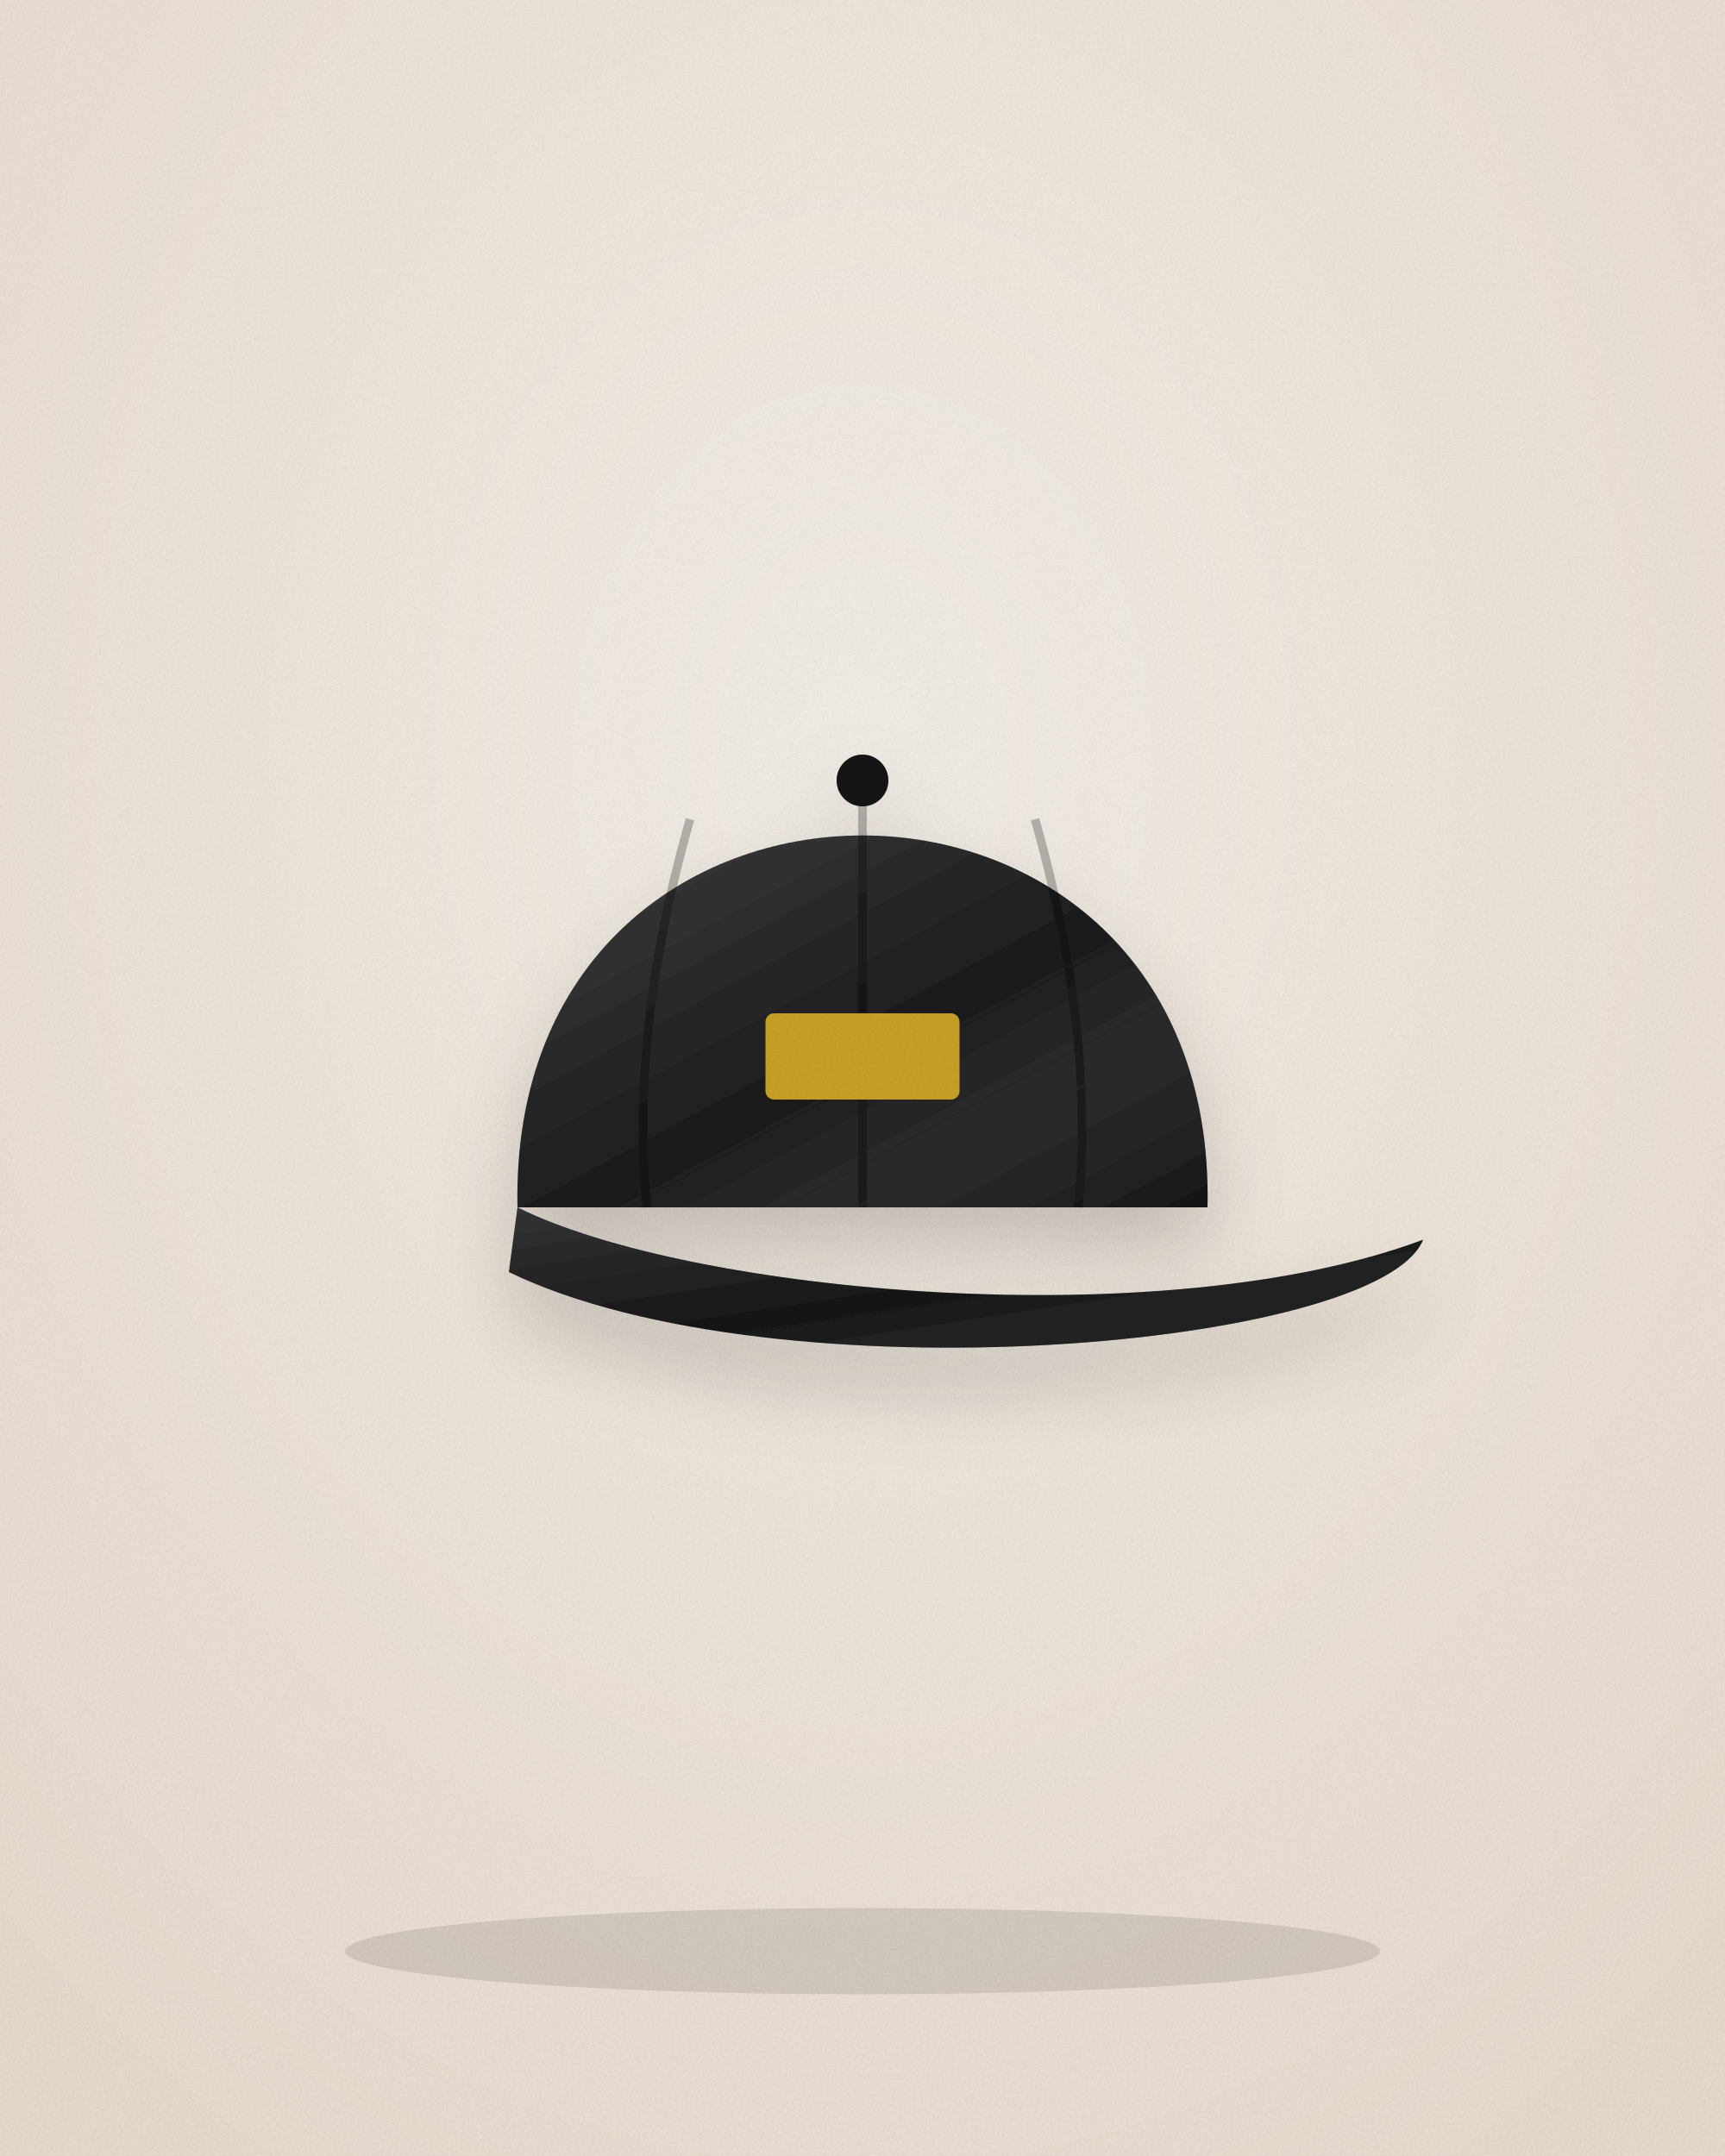
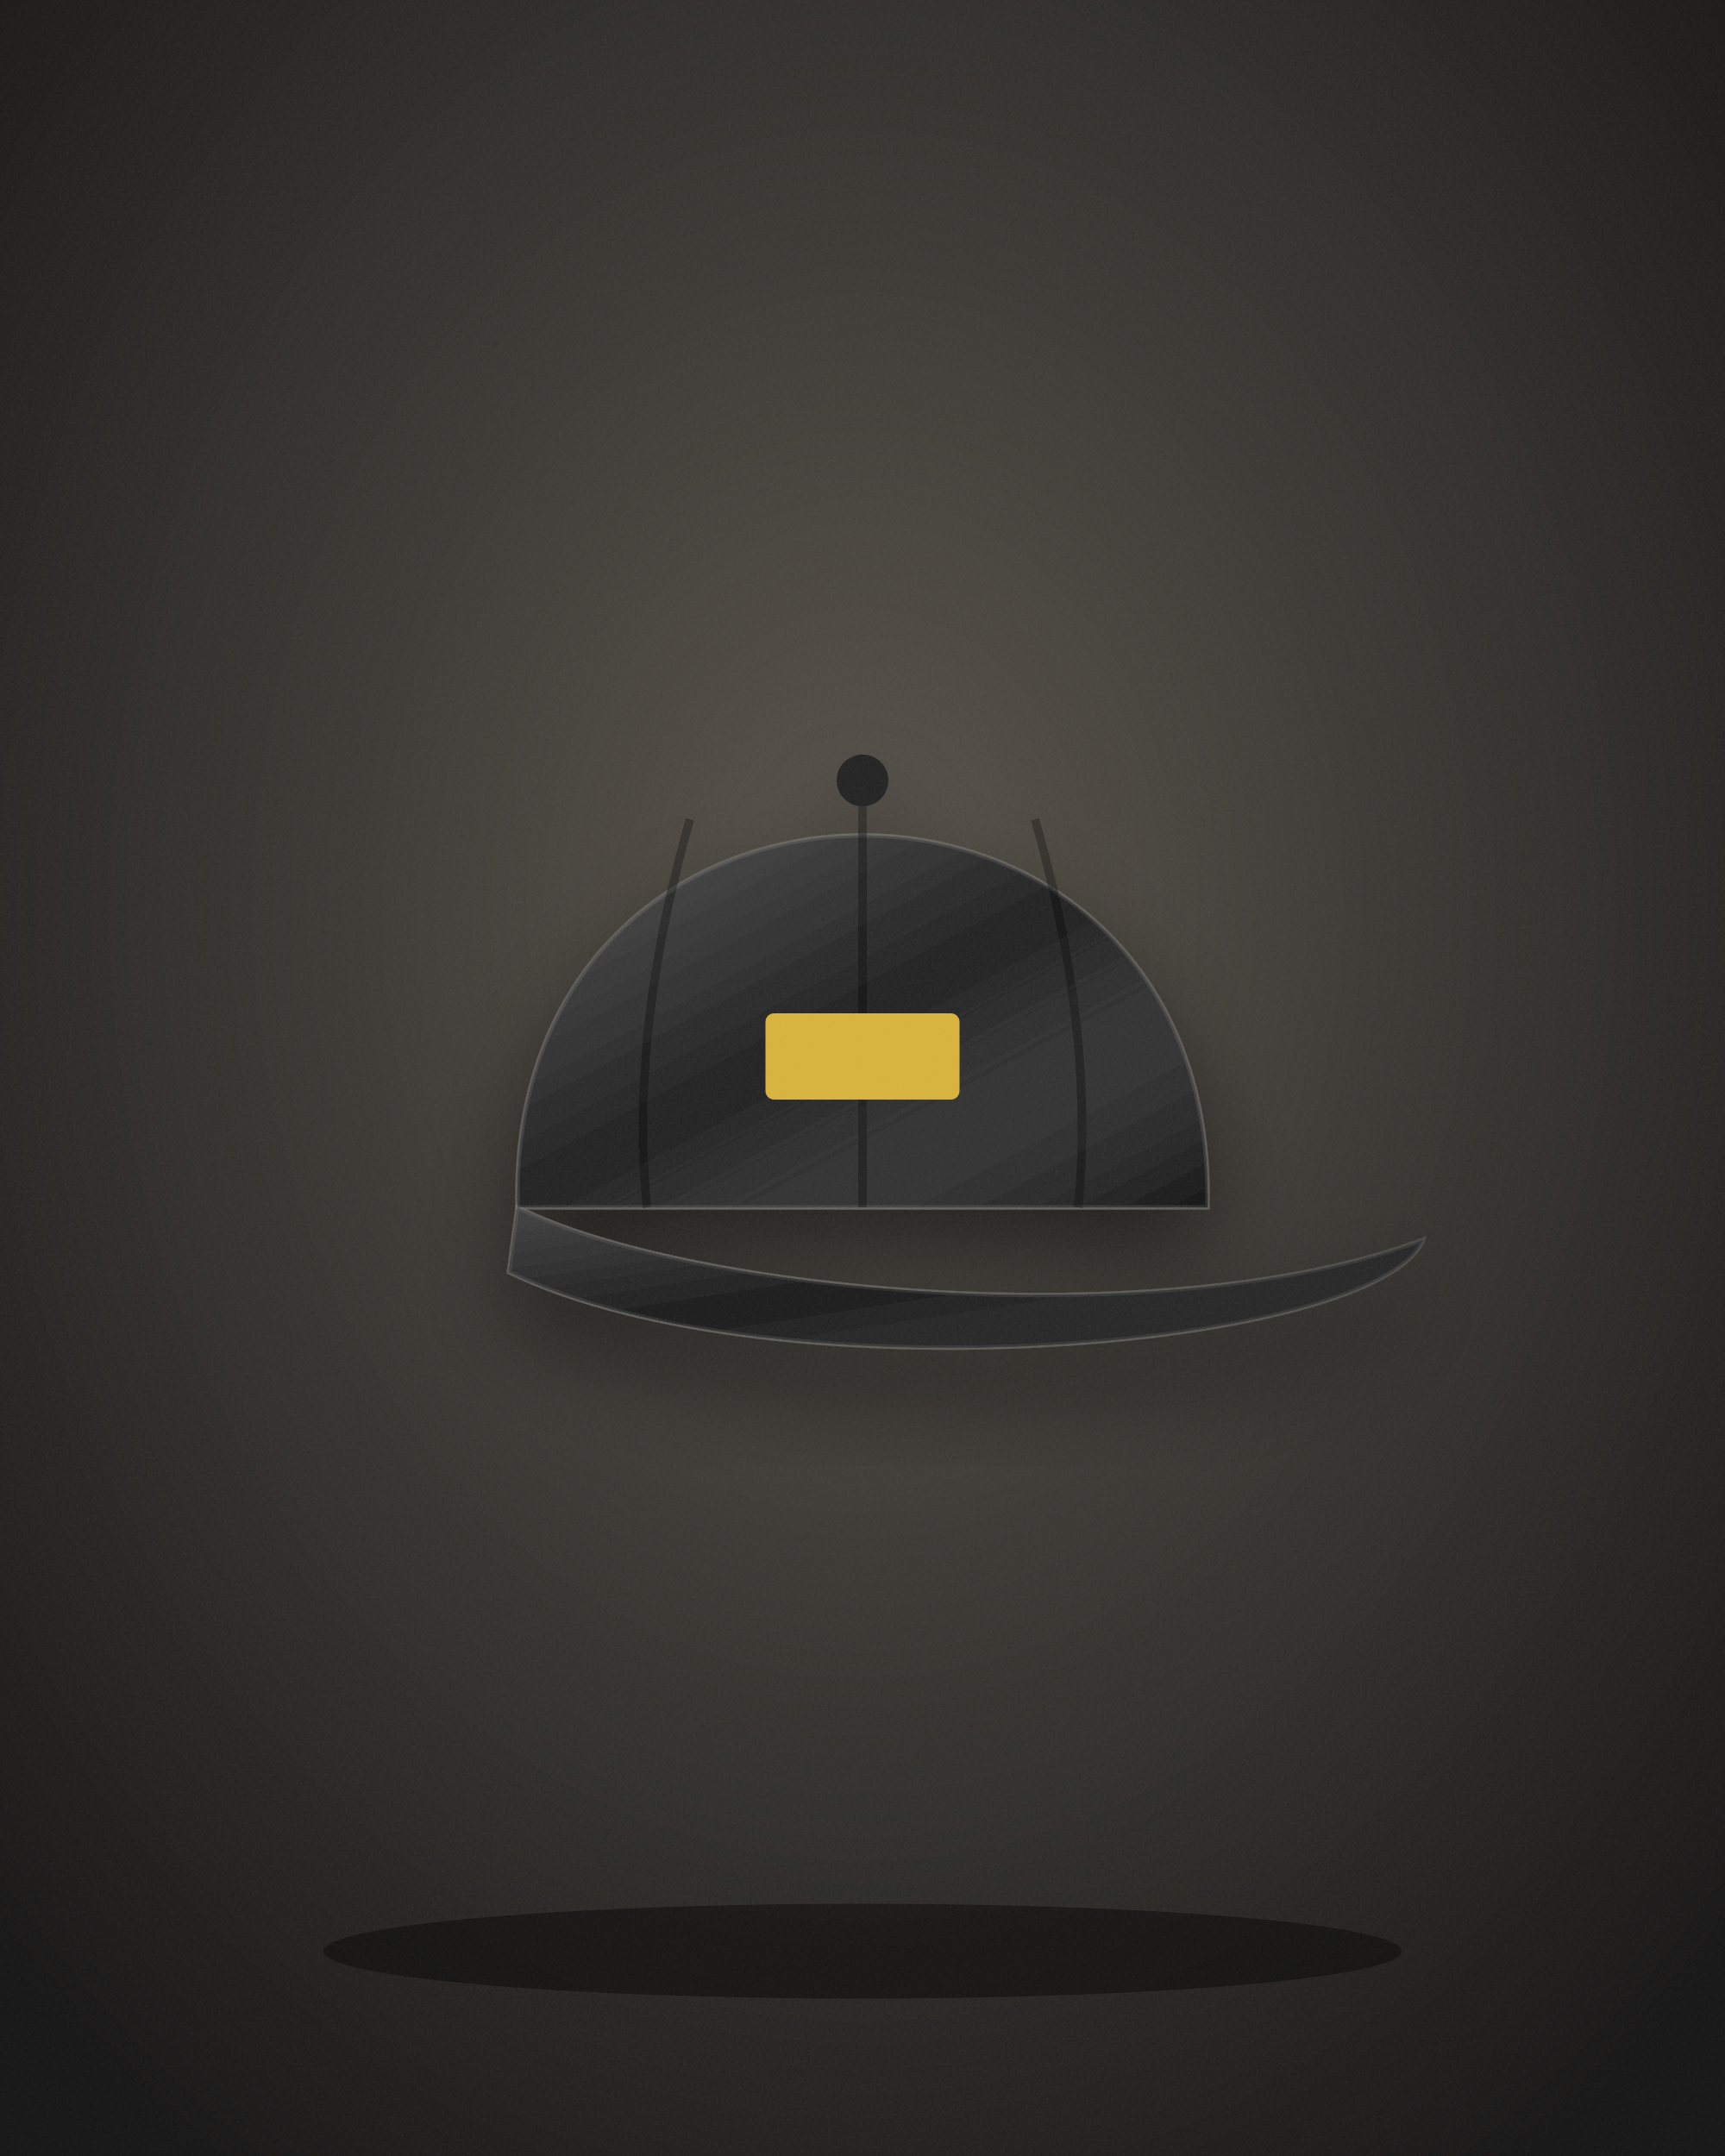
<svg xmlns="http://www.w3.org/2000/svg" viewBox="0 0 800 1000" width="800" height="1000">
  <defs>
-     <radialGradient id="foco" cx="50%" cy="35%" r="75%">
-       <stop offset="0" stop-color="#fff" stop-opacity=".55" />
-       <stop offset="1" stop-color="#fff" stop-opacity="0" />
+     <radialGradient id="foco" cx="50%" cy="42%" r="70%">
+       <stop offset="0" stop-color="#57524a" />
+       <stop offset="1" stop-color="#151414" />
    </radialGradient>
    <linearGradient id="luz" x1="0" y1="0" x2="1" y2="1">
-       <stop offset="0" stop-color="#fff" stop-opacity=".16" />
-       <stop offset=".55" stop-color="#fff" stop-opacity="0" />
-       <stop offset="1" stop-color="#000" stop-opacity=".28" />
+       <stop offset="0" stop-color="#fff" stop-opacity=".22" />
+       <stop offset=".5" stop-color="#fff" stop-opacity="0" />
+       <stop offset="1" stop-color="#000" stop-opacity=".35" />
    </linearGradient>
    <filter id="grano">
-       <feTurbulence type="fractalNoise" baseFrequency=".9" numOctaves="2" stitchTiles="stitch" />
-       <feColorMatrix values="0 0 0 0 0  0 0 0 0 0  0 0 0 0 0  0 0 0 .06 0" />
+       <feTurbulence type="fractalNoise" baseFrequency=".85" numOctaves="2" stitchTiles="stitch" />
+       <feColorMatrix values="0 0 0 0 1  0 0 0 0 1  0 0 0 0 1  0 0 0 .05 0" />
    </filter>
    <filter id="sombra" x="-20%" y="-20%" width="140%" height="140%">
-       <feDropShadow dx="0" dy="18" stdDeviation="18" flood-color="#000" flood-opacity=".18" />
+       <feDropShadow dx="0" dy="22" stdDeviation="22" flood-color="#000" flood-opacity=".55" />
    </filter>
  </defs>
-   <rect width="800" height="1000" fill="#e9ddcf" />
  <rect width="800" height="1000" fill="url(#foco)" />
-   <ellipse cx="400" cy="905" rx="240" ry="20" fill="#000" opacity=".10" />
+   <ellipse cx="400" cy="905" rx="250" ry="22" fill="#000" opacity=".45" />
  <g filter="url(#sombra)">
-     <path d="M240 560 C235 330 565 330 560 560 Z" fill="#1c1c1c" />
+     <path d="M240 560 C235 330 565 330 560 560 Z" fill="#202020" />
    <path d="M240 560 C235 330 565 330 560 560 Z" fill="url(#luz)" />
-     <path d="M400 360 L400 560 M320 380 C300 450 295 510 300 560 M480 380 C500 450 505 510 500 560" stroke="#000" stroke-width="4" opacity=".25" fill="none" />
-     <circle cx="400" cy="362" r="12" fill="#1c1c1c" />
-     <circle cx="400" cy="362" r="12" fill="#000" opacity=".2" />
-     <path d="M240 560 C320 600 540 620 660 575 C640 625 360 650 236 590 Z" fill="#1c1c1c" />
+     <path d="M240 560 C235 330 565 330 560 560 Z" fill="none" stroke="#fff" stroke-opacity=".10" stroke-width="2" />
+     <path d="M400 360 L400 560 M320 380 C300 450 295 510 300 560 M480 380 C500 450 505 510 500 560" stroke="#000" stroke-width="4" opacity=".3" fill="none" />
+     <circle cx="400" cy="362" r="12" fill="#202020" />
+     <path d="M240 560 C320 600 540 620 660 575 C640 625 360 650 236 590 Z" fill="#202020" />
    <path d="M240 560 C320 600 540 620 660 575 C640 625 360 650 236 590 Z" fill="url(#luz)" />
-     <path d="M240 560 C320 600 540 620 660 575 C640 625 360 650 236 590 Z" fill="#000" opacity=".18" />
-     <rect x="355" y="470" width="90" height="40" rx="4" fill="#c9a227" />
+     <path d="M240 560 C320 600 540 620 660 575 C640 625 360 650 236 590 Z" fill="none" stroke="#fff" stroke-opacity=".10" stroke-width="2" />
+     <path d="M240 560 C320 600 540 620 660 575 C640 625 360 650 236 590 Z" fill="#000" opacity=".2" />
+     <rect x="355" y="470" width="90" height="40" rx="4" fill="#d6b23a" />
  </g>
  <rect width="800" height="1000" filter="url(#grano)" />
</svg>
